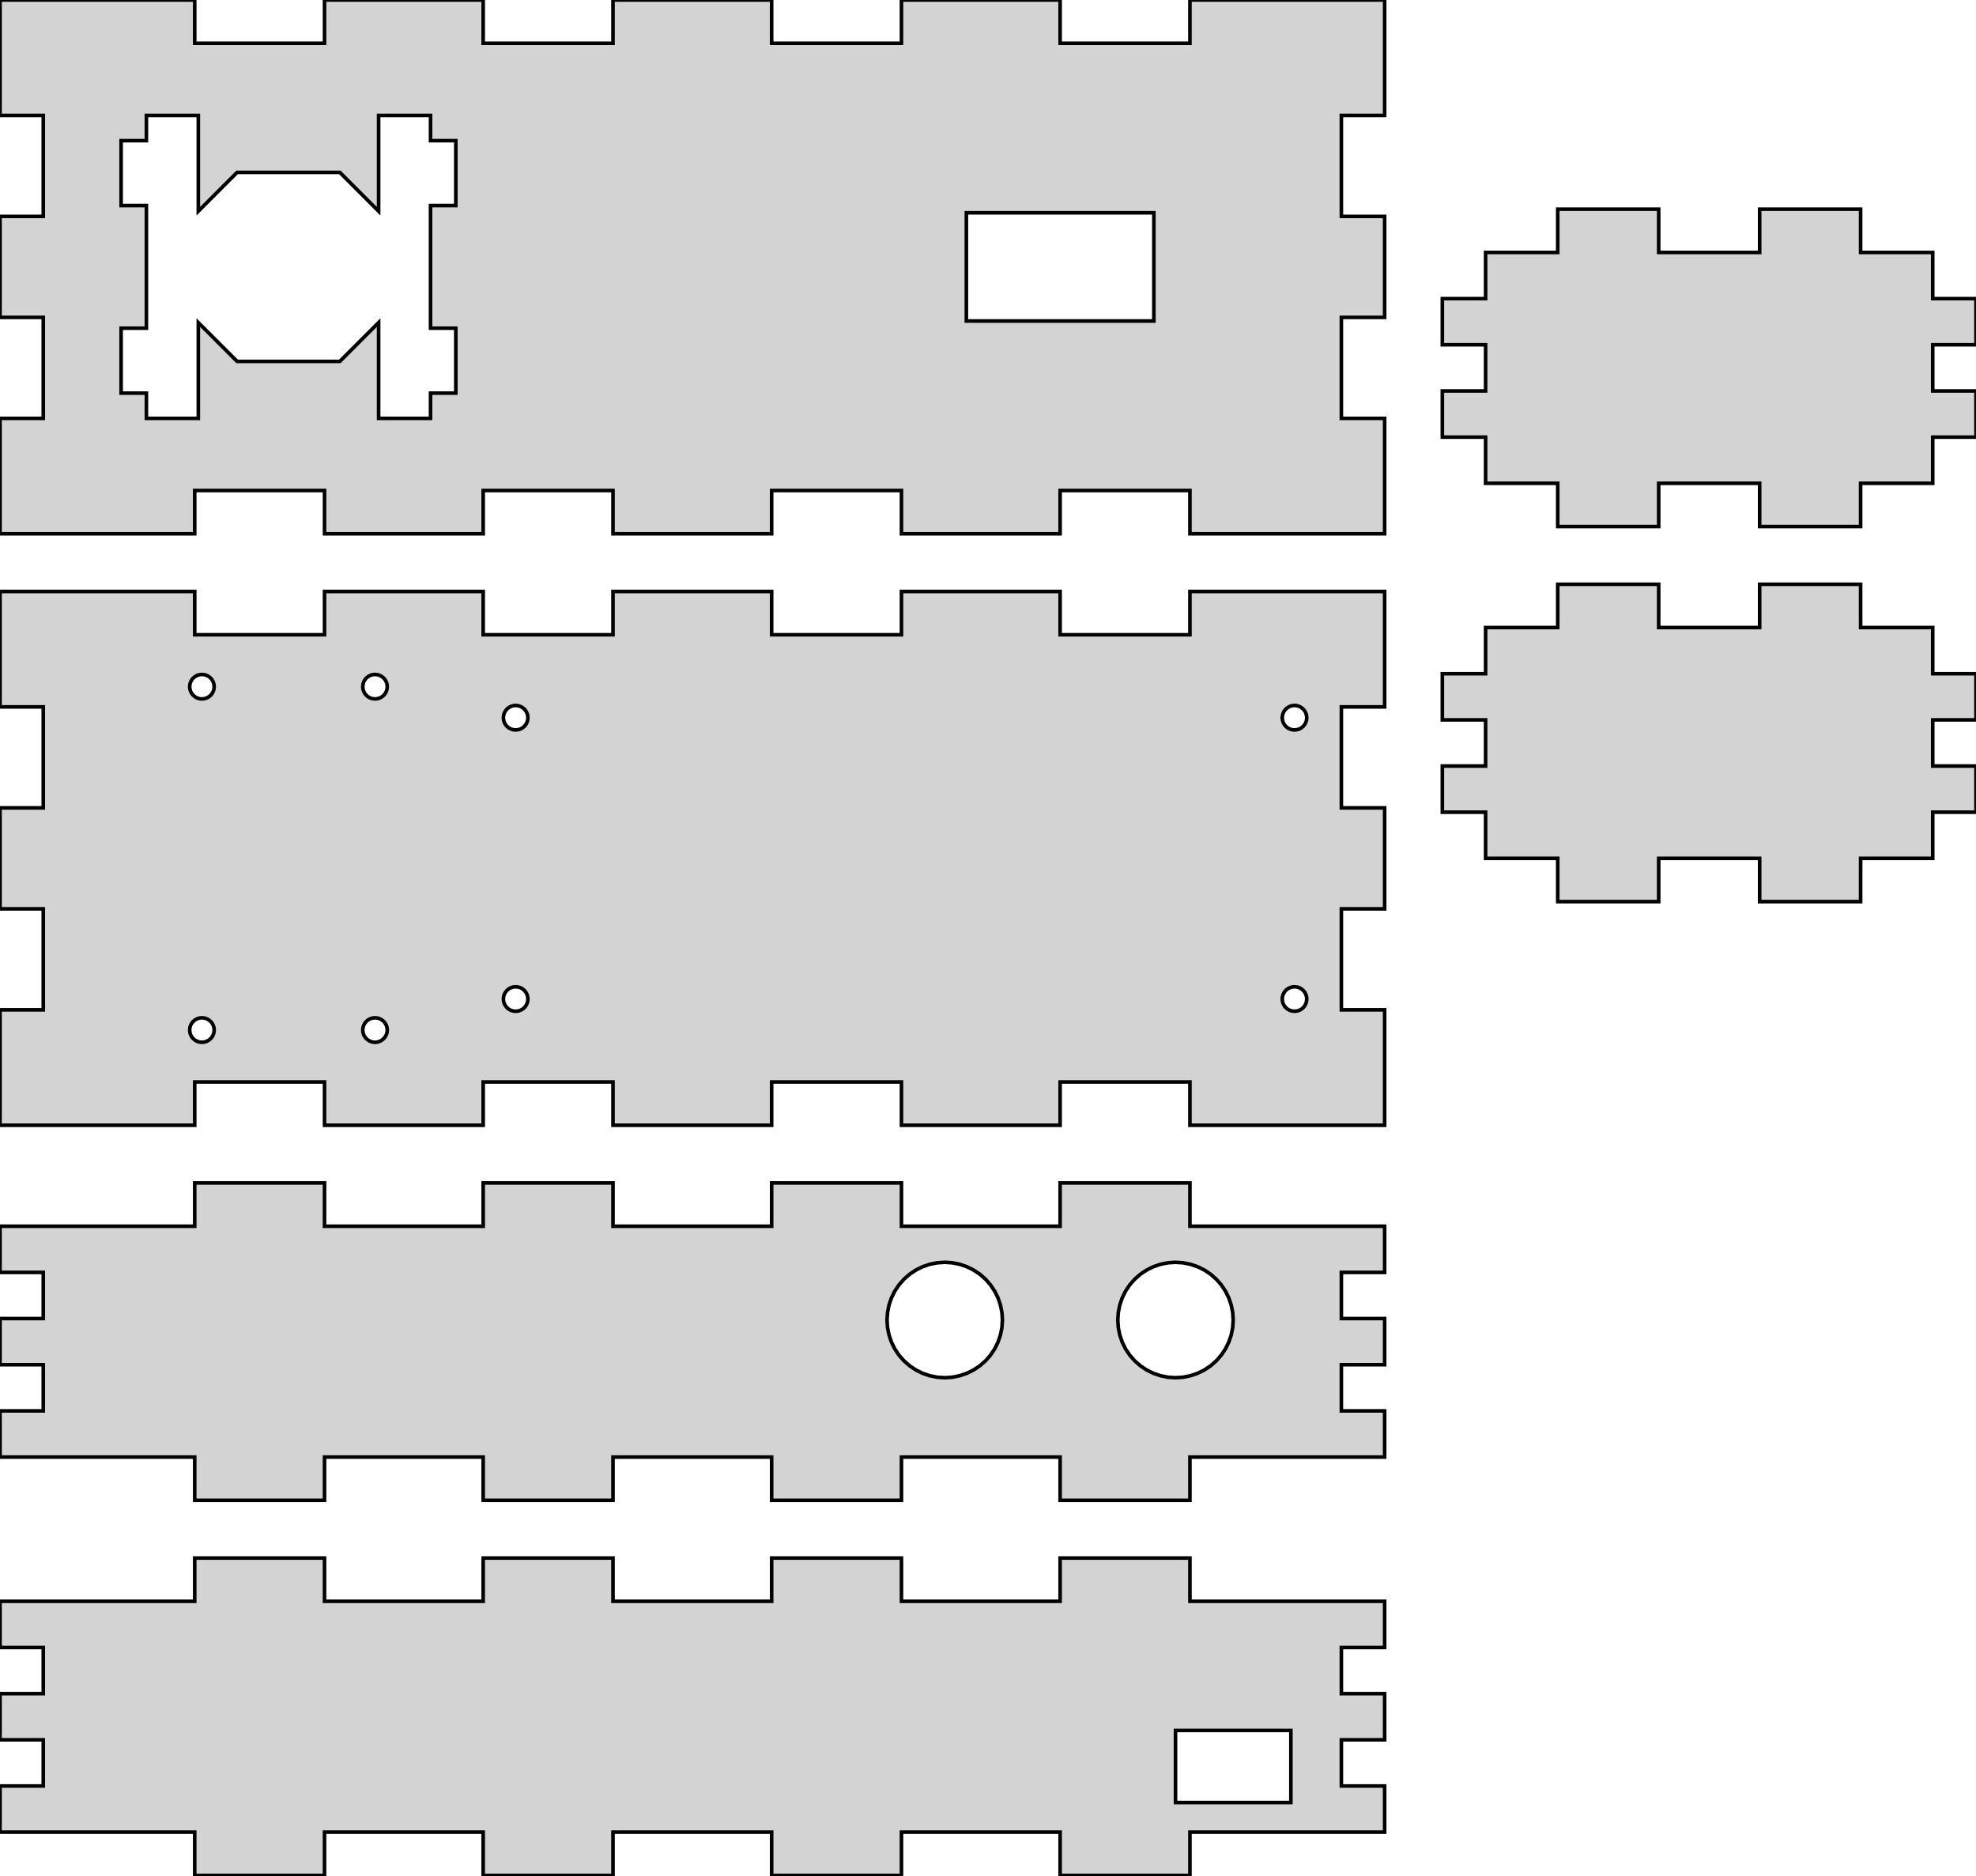
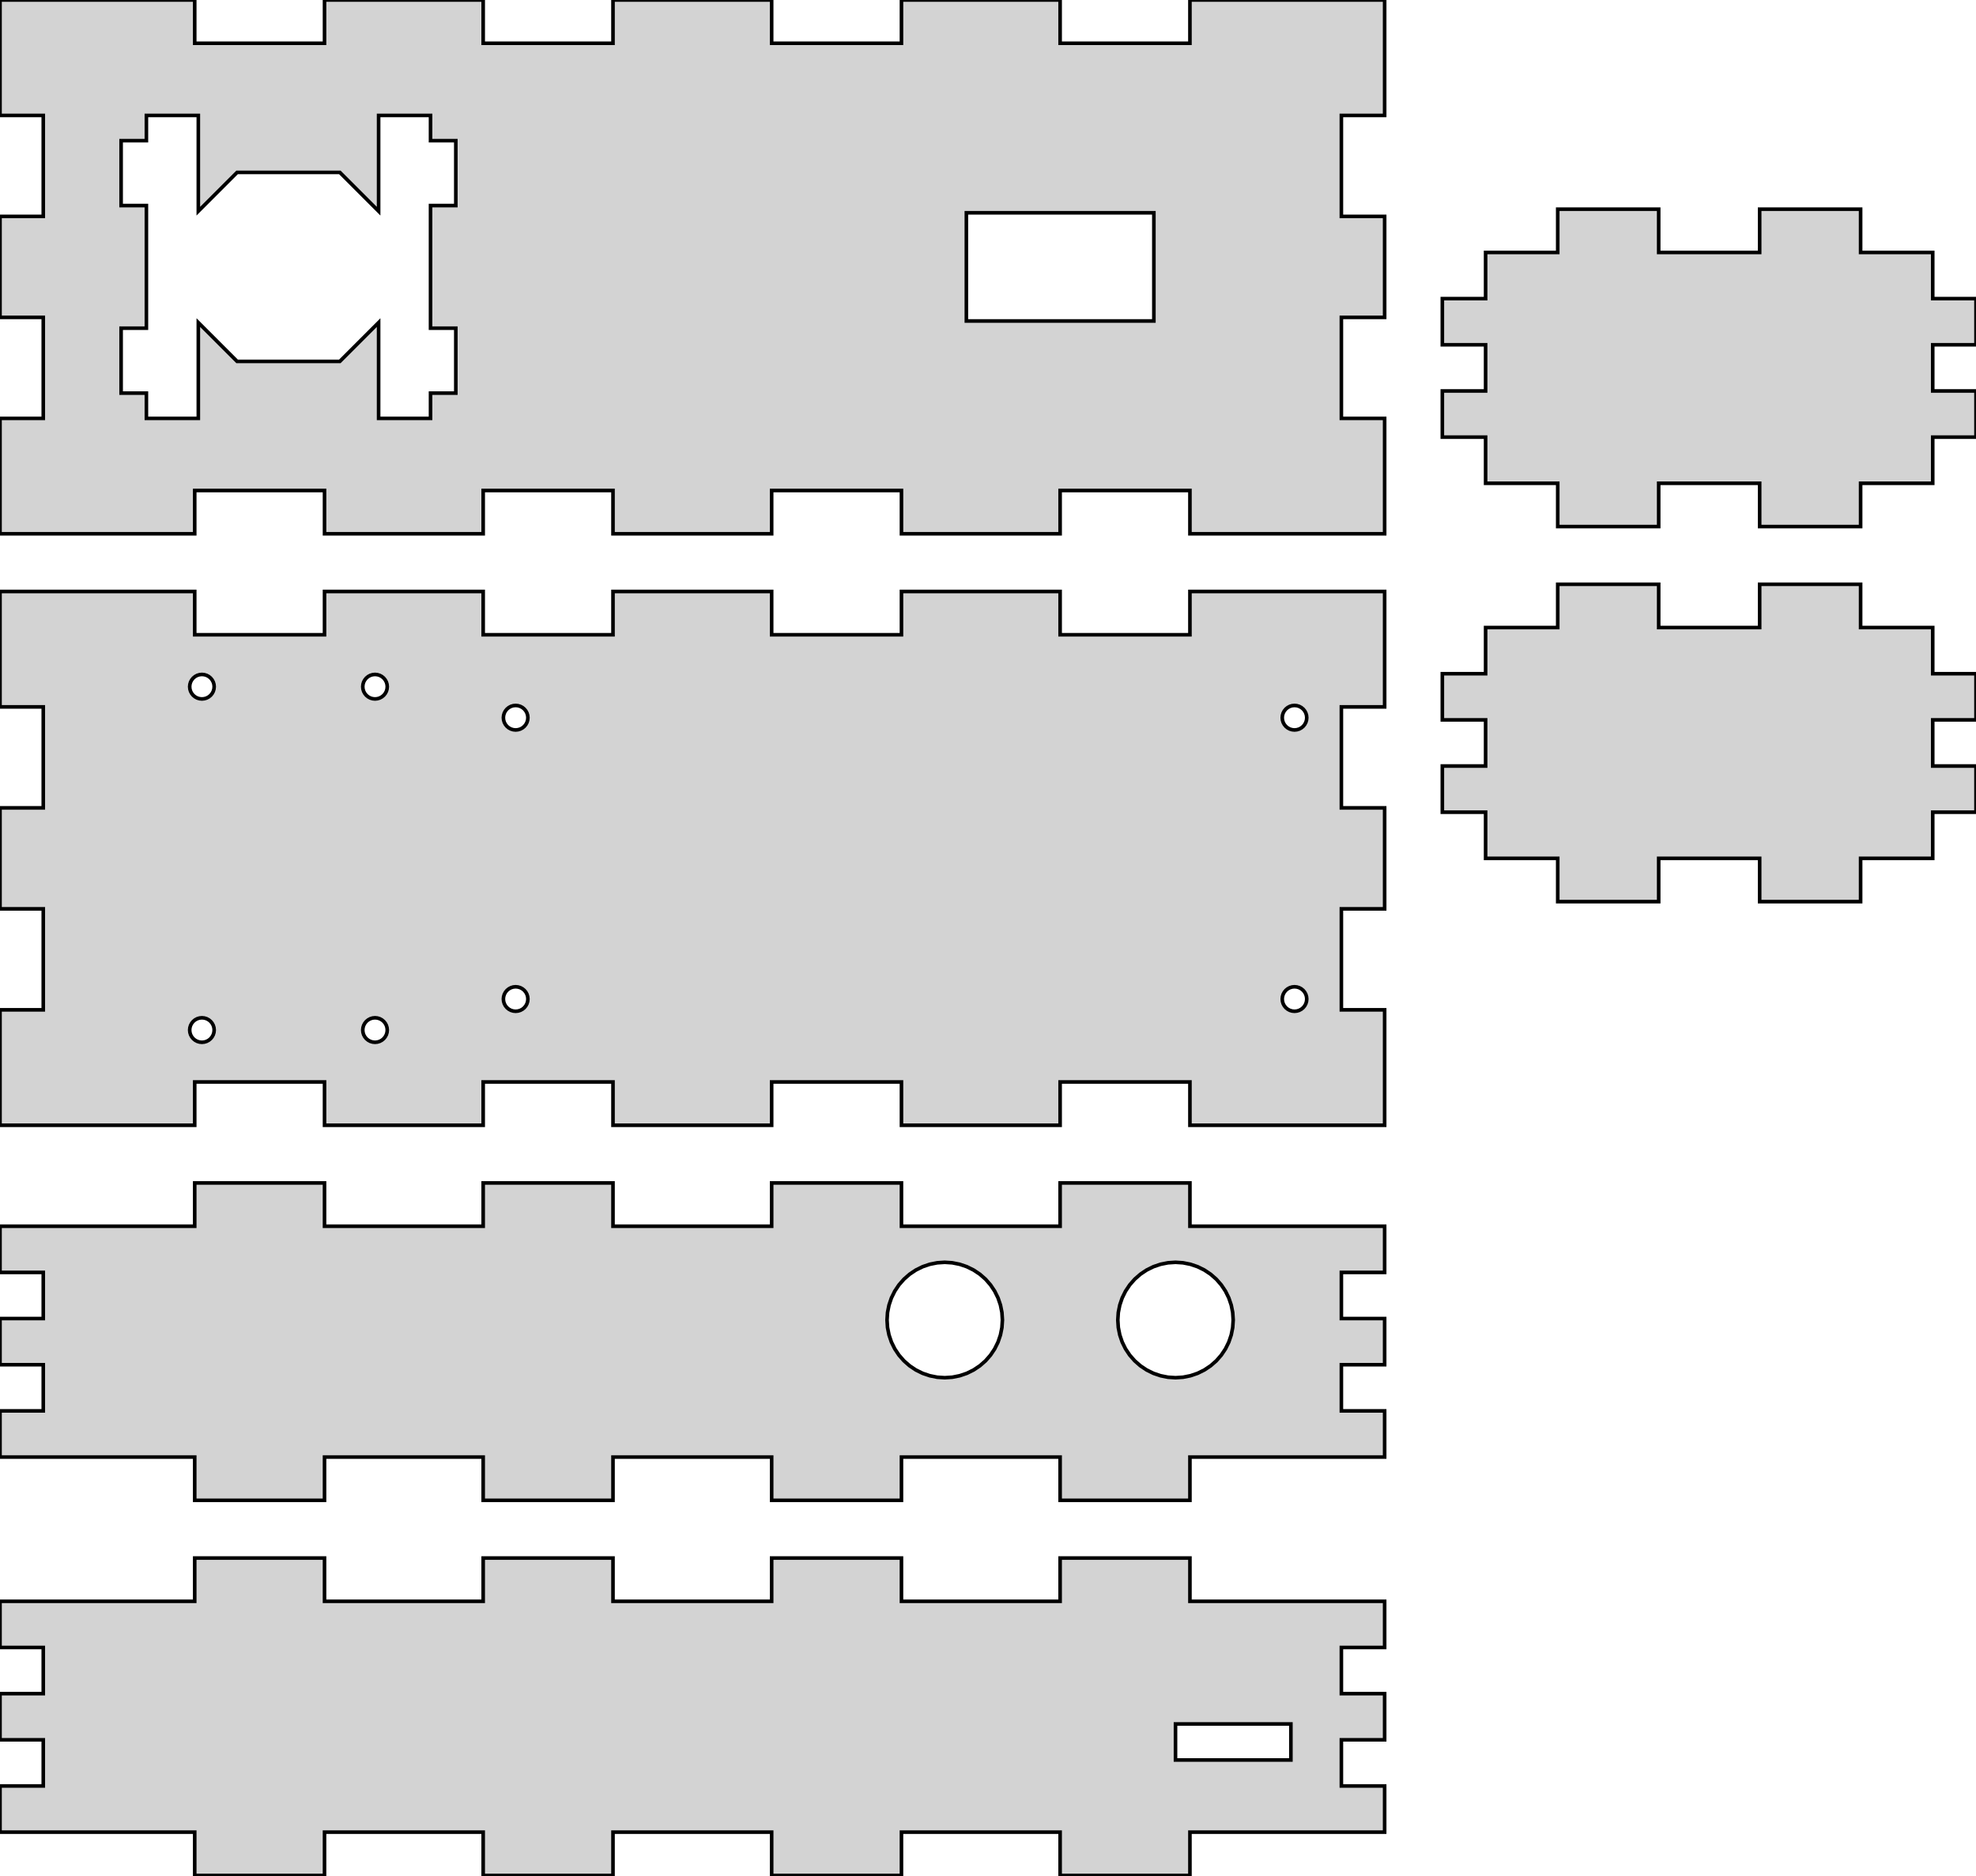
<svg xmlns="http://www.w3.org/2000/svg" width="274mm" height="260mm" viewBox="-96 -119 274 260" version="1.1">
-   <path d=" M -69,-51 L -51,-51 L -51,-45 L -29,-45 L -29,-51 L -11,-51  L -11,-45 L 11,-45 L 11,-51 L 29,-51 L 29,-45 L 51,-45  L 51,-51 L 69,-51 L 69,-45 L 96,-45 L 96,-61 L 90,-61  L 90,-75 L 96,-75 L 96,-89 L 90,-89 L 90,-103 L 96,-103  L 96,-119 L 69,-119 L 69,-113 L 51,-113 L 51,-119 L 29,-119  L 29,-113 L 11,-113 L 11,-119 L -11,-119 L -11,-113 L -29,-113  L -29,-119 L -51,-119 L -51,-113 L -69,-113 L -69,-119 L -96,-119  L -96,-103 L -90,-103 L -90,-89 L -96,-89 L -96,-75 L -90,-75  L -90,-61 L -96,-61 L -96,-45 L -69,-45 z M -75.7,-61 L -75.7,-64.5 L -79.205,-64.5 L -79.205,-73.5 L -75.7,-73.5 L -75.7,-90.5  L -79.205,-90.5 L -79.205,-99.5 L -75.7,-99.5 L -75.7,-103 L -68.5,-103 L -68.5,-89.723  L -63.123,-95.1 L -48.877,-95.1 L -43.5,-89.723 L -43.5,-103 L -36.3,-103 L -36.3,-99.5  L -32.795,-99.5 L -32.795,-90.5 L -36.3,-90.5 L -36.3,-73.5 L -32.795,-73.5 L -32.795,-64.5  L -36.3,-64.5 L -36.3,-61 L -43.5,-61 L -43.5,-74.277 L -48.877,-68.9 L -63.123,-68.9  L -68.5,-74.277 L -68.5,-61 z M 38,-74.5 L 38,-89.5 L 64,-89.5 L 64,-74.5 z M 134,-52 L 148,-52 L 148,-46 L 162,-46 L 162,-52 L 172,-52  L 172,-58.4 L 178,-58.4 L 178,-64.8 L 172,-64.8 L 172,-71.2 L 178,-71.2  L 178,-77.6 L 172,-77.6 L 172,-84 L 162,-84 L 162,-90 L 148,-90  L 148,-84 L 134,-84 L 134,-90 L 120,-90 L 120,-84 L 110,-84  L 110,-77.6 L 104,-77.6 L 104,-71.2 L 110,-71.2 L 110,-64.8 L 104,-64.8  L 104,-58.4 L 110,-58.4 L 110,-52 L 120,-52 L 120,-46 L 134,-46  z M 134,-0 L 148,-0 L 148,6 L 162,6 L 162,-0 L 172,-0  L 172,-6.4 L 178,-6.4 L 178,-12.8 L 172,-12.8 L 172,-19.2 L 178,-19.2  L 178,-25.6 L 172,-25.6 L 172,-32 L 162,-32 L 162,-38 L 148,-38  L 148,-32 L 134,-32 L 134,-38 L 120,-38 L 120,-32 L 110,-32  L 110,-25.6 L 104,-25.6 L 104,-19.2 L 110,-19.2 L 110,-12.8 L 104,-12.8  L 104,-6.4 L 110,-6.4 L 110,-0 L 120,-0 L 120,6 L 134,6  z M -69,31 L -51,31 L -51,37 L -29,37 L -29,31 L -11,31  L -11,37 L 11,37 L 11,31 L 29,31 L 29,37 L 51,37  L 51,31 L 69,31 L 69,37 L 96,37 L 96,21 L 90,21  L 90,7 L 96,7 L 96,-7 L 90,-7 L 90,-21 L 96,-21  L 96,-37 L 69,-37 L 69,-31 L 51,-31 L 51,-37 L 29,-37  L 29,-31 L 11,-31 L 11,-37 L -11,-37 L -11,-31 L -29,-31  L -29,-37 L -51,-37 L -51,-31 L -69,-31 L -69,-37 L -96,-37  L -96,-21 L -90,-21 L -90,-7 L -96,-7 L -96,7 L -90,7  L -90,21 L -96,21 L -96,37 L -69,37 z M -68.332,-22.133 L -68.651,-22.229 L -68.945,-22.387 L -69.202,-22.598 L -69.413,-22.855 L -69.571,-23.149  L -69.667,-23.468 L -69.7,-23.8 L -69.667,-24.132 L -69.571,-24.451 L -69.413,-24.744 L -69.202,-25.002  L -68.945,-25.213 L -68.651,-25.371 L -68.332,-25.467 L -68,-25.5 L -67.668,-25.467 L -67.349,-25.371  L -67.055,-25.213 L -66.798,-25.002 L -66.587,-24.744 L -66.429,-24.451 L -66.333,-24.132 L -66.3,-23.8  L -66.333,-23.468 L -66.429,-23.149 L -66.587,-22.855 L -66.798,-22.598 L -67.055,-22.387 L -67.349,-22.229  L -67.668,-22.133 L -68,-22.1 z M -44.332,-22.133 L -44.651,-22.229 L -44.944,-22.387 L -45.202,-22.598 L -45.413,-22.855 L -45.571,-23.149  L -45.667,-23.468 L -45.7,-23.8 L -45.667,-24.132 L -45.571,-24.451 L -45.413,-24.744 L -45.202,-25.002  L -44.944,-25.213 L -44.651,-25.371 L -44.332,-25.467 L -44,-25.5 L -43.668,-25.467 L -43.349,-25.371  L -43.056,-25.213 L -42.798,-25.002 L -42.587,-24.744 L -42.429,-24.451 L -42.333,-24.132 L -42.3,-23.8  L -42.333,-23.468 L -42.429,-23.149 L -42.587,-22.855 L -42.798,-22.598 L -43.056,-22.387 L -43.349,-22.229  L -43.668,-22.133 L -44,-22.1 z M 83.168,-17.833 L 82.849,-17.929 L 82.555,-18.087 L 82.298,-18.298 L 82.087,-18.555 L 81.929,-18.849  L 81.833,-19.168 L 81.8,-19.5 L 81.833,-19.832 L 81.929,-20.151 L 82.087,-20.445 L 82.298,-20.702  L 82.555,-20.913 L 82.849,-21.071 L 83.168,-21.167 L 83.5,-21.2 L 83.832,-21.167 L 84.151,-21.071  L 84.445,-20.913 L 84.702,-20.702 L 84.913,-20.445 L 85.071,-20.151 L 85.167,-19.832 L 85.2,-19.5  L 85.167,-19.168 L 85.071,-18.849 L 84.913,-18.555 L 84.702,-18.298 L 84.445,-18.087 L 84.151,-17.929  L 83.832,-17.833 L 83.5,-17.8 z M -24.832,-17.833 L -25.151,-17.929 L -25.445,-18.087 L -25.702,-18.298 L -25.913,-18.555 L -26.071,-18.849  L -26.167,-19.168 L -26.2,-19.5 L -26.167,-19.832 L -26.071,-20.151 L -25.913,-20.445 L -25.702,-20.702  L -25.445,-20.913 L -25.151,-21.071 L -24.832,-21.167 L -24.5,-21.2 L -24.168,-21.167 L -23.849,-21.071  L -23.555,-20.913 L -23.298,-20.702 L -23.087,-20.445 L -22.929,-20.151 L -22.833,-19.832 L -22.8,-19.5  L -22.833,-19.168 L -22.929,-18.849 L -23.087,-18.555 L -23.298,-18.298 L -23.555,-18.087 L -23.849,-17.929  L -24.168,-17.833 L -24.5,-17.8 z M -24.832,21.167 L -25.151,21.071 L -25.445,20.913 L -25.702,20.702 L -25.913,20.445 L -26.071,20.151  L -26.167,19.832 L -26.2,19.5 L -26.167,19.168 L -26.071,18.849 L -25.913,18.555 L -25.702,18.298  L -25.445,18.087 L -25.151,17.929 L -24.832,17.833 L -24.5,17.8 L -24.168,17.833 L -23.849,17.929  L -23.555,18.087 L -23.298,18.298 L -23.087,18.555 L -22.929,18.849 L -22.833,19.168 L -22.8,19.5  L -22.833,19.832 L -22.929,20.151 L -23.087,20.445 L -23.298,20.702 L -23.555,20.913 L -23.849,21.071  L -24.168,21.167 L -24.5,21.2 z M 83.168,21.167 L 82.849,21.071 L 82.555,20.913 L 82.298,20.702 L 82.087,20.445 L 81.929,20.151  L 81.833,19.832 L 81.8,19.5 L 81.833,19.168 L 81.929,18.849 L 82.087,18.555 L 82.298,18.298  L 82.555,18.087 L 82.849,17.929 L 83.168,17.833 L 83.5,17.8 L 83.832,17.833 L 84.151,17.929  L 84.445,18.087 L 84.702,18.298 L 84.913,18.555 L 85.071,18.849 L 85.167,19.168 L 85.2,19.5  L 85.167,19.832 L 85.071,20.151 L 84.913,20.445 L 84.702,20.702 L 84.445,20.913 L 84.151,21.071  L 83.832,21.167 L 83.5,21.2 z M -44.332,25.467 L -44.651,25.371 L -44.944,25.213 L -45.202,25.002 L -45.413,24.744 L -45.571,24.451  L -45.667,24.132 L -45.7,23.8 L -45.667,23.468 L -45.571,23.149 L -45.413,22.855 L -45.202,22.598  L -44.944,22.387 L -44.651,22.229 L -44.332,22.133 L -44,22.1 L -43.668,22.133 L -43.349,22.229  L -43.056,22.387 L -42.798,22.598 L -42.587,22.855 L -42.429,23.149 L -42.333,23.468 L -42.3,23.8  L -42.333,24.132 L -42.429,24.451 L -42.587,24.744 L -42.798,25.002 L -43.056,25.213 L -43.349,25.371  L -43.668,25.467 L -44,25.5 z M -68.332,25.467 L -68.651,25.371 L -68.945,25.213 L -69.202,25.002 L -69.413,24.744 L -69.571,24.451  L -69.667,24.132 L -69.7,23.8 L -69.667,23.468 L -69.571,23.149 L -69.413,22.855 L -69.202,22.598  L -68.945,22.387 L -68.651,22.229 L -68.332,22.133 L -68,22.1 L -67.668,22.133 L -67.349,22.229  L -67.055,22.387 L -66.798,22.598 L -66.587,22.855 L -66.429,23.149 L -66.333,23.468 L -66.3,23.8  L -66.333,24.132 L -66.429,24.451 L -66.587,24.744 L -66.798,25.002 L -67.055,25.213 L -67.349,25.371  L -67.668,25.467 L -68,25.5 z M -51,83 L -29,83 L -29,89 L -11,89 L -11,83 L 11,83  L 11,89 L 29,89 L 29,83 L 51,83 L 51,89 L 69,89  L 69,83 L 96,83 L 96,76.6 L 90,76.6 L 90,70.2 L 96,70.2  L 96,63.8 L 90,63.8 L 90,57.4 L 96,57.4 L 96,51 L 69,51  L 69,45 L 51,45 L 51,51 L 29,51 L 29,45 L 11,45  L 11,51 L -11,51 L -11,45 L -29,45 L -29,51 L -51,51  L -51,45 L -69,45 L -69,51 L -96,51 L -96,57.4 L -90,57.4  L -90,63.8 L -96,63.8 L -96,70.2 L -90,70.2 L -90,76.6 L -96,76.6  L -96,83 L -69,83 L -69,89 L -51,89 z M 65.956,71.932 L 64.929,71.727 L 63.938,71.391 L 63,70.928 L 62.13,70.347 L 61.343,69.657  L 60.653,68.87 L 60.072,68 L 59.609,67.061 L 59.273,66.071 L 59.068,65.044 L 59,64  L 59.068,62.956 L 59.273,61.929 L 59.609,60.938 L 60.072,60 L 60.653,59.13 L 61.343,58.343  L 62.13,57.653 L 63,57.072 L 63.938,56.609 L 64.929,56.273 L 65.956,56.069 L 67,56  L 68.044,56.069 L 69.07,56.273 L 70.061,56.609 L 71,57.072 L 71.87,57.653 L 72.657,58.343  L 73.347,59.13 L 73.928,60 L 74.391,60.938 L 74.727,61.929 L 74.931,62.956 L 75,64  L 74.931,65.044 L 74.727,66.071 L 74.391,67.061 L 73.928,68 L 73.347,68.87 L 72.657,69.657  L 71.87,70.347 L 71,70.928 L 70.061,71.391 L 69.07,71.727 L 68.044,71.932 L 67,72  z M 33.956,71.932 L 32.929,71.727 L 31.939,71.391 L 31,70.928 L 30.13,70.347 L 29.343,69.657  L 28.653,68.87 L 28.072,68 L 27.609,67.061 L 27.273,66.071 L 27.068,65.044 L 27,64  L 27.068,62.956 L 27.273,61.929 L 27.609,60.938 L 28.072,60 L 28.653,59.13 L 29.343,58.343  L 30.13,57.653 L 31,57.072 L 31.939,56.609 L 32.929,56.273 L 33.956,56.069 L 35,56  L 36.044,56.069 L 37.071,56.273 L 38.062,56.609 L 39,57.072 L 39.87,57.653 L 40.657,58.343  L 41.347,59.13 L 41.928,60 L 42.391,60.938 L 42.727,61.929 L 42.931,62.956 L 43,64  L 42.931,65.044 L 42.727,66.071 L 42.391,67.061 L 41.928,68 L 41.347,68.87 L 40.657,69.657  L 39.87,70.347 L 39,70.928 L 38.062,71.391 L 37.071,71.727 L 36.044,71.932 L 35,72  z M -51,135 L -29,135 L -29,141 L -11,141 L -11,135 L 11,135  L 11,141 L 29,141 L 29,135 L 51,135 L 51,141 L 69,141  L 69,135 L 96,135 L 96,128.6 L 90,128.6 L 90,122.2 L 96,122.2  L 96,115.8 L 90,115.8 L 90,109.4 L 96,109.4 L 96,103 L 69,103  L 69,97 L 51,97 L 51,103 L 29,103 L 29,97 L 11,97  L 11,103 L -11,103 L -11,97 L -29,97 L -29,103 L -51,103  L -51,97 L -69,97 L -69,103 L -96,103 L -96,109.4 L -90,109.4  L -90,115.8 L -96,115.8 L -96,122.2 L -90,122.2 L -90,128.6 L -96,128.6  L -96,135 L -69,135 L -69,141 L -51,141 z M 67,130.9 L 67,120.9 L 83,120.9 L 83,130.9 z " stroke="black" fill="lightgray" stroke-width="0.5" />
+   <path d=" M -69,-51 L -51,-51 L -51,-45 L -29,-45 L -29,-51 L -11,-51  L -11,-45 L 11,-45 L 11,-51 L 29,-51 L 29,-45 L 51,-45  L 51,-51 L 69,-51 L 69,-45 L 96,-45 L 96,-61 L 90,-61  L 90,-75 L 96,-75 L 96,-89 L 90,-89 L 90,-103 L 96,-103  L 96,-119 L 69,-119 L 69,-113 L 51,-113 L 51,-119 L 29,-119  L 29,-113 L 11,-113 L 11,-119 L -11,-119 L -11,-113 L -29,-113  L -29,-119 L -51,-119 L -51,-113 L -69,-113 L -69,-119 L -96,-119  L -96,-103 L -90,-103 L -90,-89 L -96,-89 L -96,-75 L -90,-75  L -90,-61 L -96,-61 L -96,-45 L -69,-45 z M -75.7,-61 L -75.7,-64.5 L -79.205,-64.5 L -79.205,-73.5 L -75.7,-73.5 L -75.7,-90.5  L -79.205,-90.5 L -79.205,-99.5 L -75.7,-99.5 L -75.7,-103 L -68.5,-103 L -68.5,-89.723  L -63.123,-95.1 L -48.877,-95.1 L -43.5,-89.723 L -43.5,-103 L -36.3,-103 L -36.3,-99.5  L -32.795,-99.5 L -32.795,-90.5 L -36.3,-90.5 L -36.3,-73.5 L -32.795,-73.5 L -32.795,-64.5  L -36.3,-64.5 L -36.3,-61 L -43.5,-61 L -43.5,-74.277 L -48.877,-68.9 L -63.123,-68.9  L -68.5,-74.277 L -68.5,-61 z M 38,-74.5 L 38,-89.5 L 64,-89.5 L 64,-74.5 z M 134,-52 L 148,-52 L 148,-46 L 162,-46 L 162,-52 L 172,-52  L 172,-58.4 L 178,-58.4 L 178,-64.8 L 172,-64.8 L 172,-71.2 L 178,-71.2  L 178,-77.6 L 172,-77.6 L 172,-84 L 162,-84 L 162,-90 L 148,-90  L 148,-84 L 134,-84 L 134,-90 L 120,-90 L 120,-84 L 110,-84  L 110,-77.6 L 104,-77.6 L 104,-71.2 L 110,-71.2 L 110,-64.8 L 104,-64.8  L 104,-58.4 L 110,-58.4 L 110,-52 L 120,-52 L 120,-46 L 134,-46  z M 134,-0 L 148,-0 L 148,6 L 162,6 L 162,-0 L 172,-0  L 172,-6.4 L 178,-6.4 L 178,-12.8 L 172,-12.8 L 172,-19.2 L 178,-19.2  L 178,-25.6 L 172,-25.6 L 172,-32 L 162,-32 L 162,-38 L 148,-38  L 148,-32 L 134,-32 L 134,-38 L 120,-38 L 120,-32 L 110,-32  L 110,-25.6 L 104,-25.6 L 104,-19.2 L 110,-19.2 L 110,-12.8 L 104,-12.8  L 104,-6.4 L 110,-6.4 L 110,-0 L 120,-0 L 120,6 L 134,6  z M -69,31 L -51,31 L -51,37 L -29,37 L -29,31 L -11,31  L -11,37 L 11,37 L 11,31 L 29,31 L 29,37 L 51,37  L 51,31 L 69,31 L 69,37 L 96,37 L 96,21 L 90,21  L 90,7 L 96,7 L 96,-7 L 90,-7 L 90,-21 L 96,-21  L 96,-37 L 69,-37 L 69,-31 L 51,-31 L 51,-37 L 29,-37  L 29,-31 L 11,-31 L 11,-37 L -11,-37 L -11,-31 L -29,-31  L -29,-37 L -51,-37 L -51,-31 L -69,-31 L -69,-37 L -96,-37  L -96,-21 L -90,-21 L -90,-7 L -96,-7 L -96,7 L -90,7  L -90,21 L -96,21 L -96,37 L -69,37 z M -68.332,-22.133 L -68.651,-22.229 L -68.945,-22.387 L -69.202,-22.598 L -69.413,-22.855 L -69.571,-23.149  L -69.667,-23.468 L -69.7,-23.8 L -69.667,-24.132 L -69.571,-24.451 L -69.413,-24.744 L -69.202,-25.002  L -68.945,-25.213 L -68.651,-25.371 L -68.332,-25.467 L -68,-25.5 L -67.668,-25.467 L -67.349,-25.371  L -67.055,-25.213 L -66.798,-25.002 L -66.587,-24.744 L -66.429,-24.451 L -66.333,-24.132 L -66.3,-23.8  L -66.333,-23.468 L -66.429,-23.149 L -66.587,-22.855 L -66.798,-22.598 L -67.055,-22.387 L -67.349,-22.229  L -67.668,-22.133 L -68,-22.1 z M -44.332,-22.133 L -44.651,-22.229 L -44.944,-22.387 L -45.202,-22.598 L -45.413,-22.855 L -45.571,-23.149  L -45.667,-23.468 L -45.7,-23.8 L -45.667,-24.132 L -45.571,-24.451 L -45.413,-24.744 L -45.202,-25.002  L -44.944,-25.213 L -44.651,-25.371 L -44.332,-25.467 L -44,-25.5 L -43.668,-25.467 L -43.349,-25.371  L -43.056,-25.213 L -42.798,-25.002 L -42.587,-24.744 L -42.429,-24.451 L -42.333,-24.132 L -42.3,-23.8  L -42.333,-23.468 L -42.429,-23.149 L -42.587,-22.855 L -42.798,-22.598 L -43.056,-22.387 L -43.349,-22.229  L -43.668,-22.133 L -44,-22.1 z M 83.168,-17.833 L 82.849,-17.929 L 82.555,-18.087 L 82.298,-18.298 L 82.087,-18.555 L 81.929,-18.849  L 81.833,-19.168 L 81.8,-19.5 L 81.833,-19.832 L 81.929,-20.151 L 82.087,-20.445 L 82.298,-20.702  L 82.555,-20.913 L 82.849,-21.071 L 83.168,-21.167 L 83.5,-21.2 L 83.832,-21.167 L 84.151,-21.071  L 84.445,-20.913 L 84.702,-20.702 L 84.913,-20.445 L 85.071,-20.151 L 85.167,-19.832 L 85.2,-19.5  L 85.167,-19.168 L 85.071,-18.849 L 84.913,-18.555 L 84.702,-18.298 L 84.445,-18.087 L 84.151,-17.929  L 83.832,-17.833 L 83.5,-17.8 z M -24.832,-17.833 L -25.151,-17.929 L -25.445,-18.087 L -25.702,-18.298 L -25.913,-18.555 L -26.071,-18.849  L -26.167,-19.168 L -26.2,-19.5 L -26.167,-19.832 L -26.071,-20.151 L -25.913,-20.445 L -25.702,-20.702  L -25.445,-20.913 L -25.151,-21.071 L -24.832,-21.167 L -24.5,-21.2 L -24.168,-21.167 L -23.849,-21.071  L -23.555,-20.913 L -23.298,-20.702 L -23.087,-20.445 L -22.929,-20.151 L -22.833,-19.832 L -22.8,-19.5  L -22.833,-19.168 L -22.929,-18.849 L -23.087,-18.555 L -23.298,-18.298 L -23.555,-18.087 L -23.849,-17.929  L -24.168,-17.833 L -24.5,-17.8 z M -24.832,21.167 L -25.151,21.071 L -25.445,20.913 L -25.702,20.702 L -25.913,20.445 L -26.071,20.151  L -26.167,19.832 L -26.2,19.5 L -26.167,19.168 L -26.071,18.849 L -25.913,18.555 L -25.702,18.298  L -25.445,18.087 L -25.151,17.929 L -24.832,17.833 L -24.5,17.8 L -24.168,17.833 L -23.849,17.929  L -23.555,18.087 L -23.298,18.298 L -23.087,18.555 L -22.929,18.849 L -22.833,19.168 L -22.8,19.5  L -22.833,19.832 L -22.929,20.151 L -23.087,20.445 L -23.298,20.702 L -23.555,20.913 L -23.849,21.071  L -24.168,21.167 L -24.5,21.2 z M 83.168,21.167 L 82.849,21.071 L 82.555,20.913 L 82.298,20.702 L 82.087,20.445 L 81.929,20.151  L 81.833,19.832 L 81.8,19.5 L 81.833,19.168 L 81.929,18.849 L 82.087,18.555 L 82.298,18.298  L 82.555,18.087 L 82.849,17.929 L 83.168,17.833 L 83.5,17.8 L 83.832,17.833 L 84.151,17.929  L 84.445,18.087 L 84.702,18.298 L 84.913,18.555 L 85.071,18.849 L 85.167,19.168 L 85.2,19.5  L 85.167,19.832 L 85.071,20.151 L 84.913,20.445 L 84.702,20.702 L 84.445,20.913 L 84.151,21.071  L 83.832,21.167 L 83.5,21.2 z M -44.332,25.467 L -44.651,25.371 L -44.944,25.213 L -45.202,25.002 L -45.413,24.744 L -45.571,24.451  L -45.667,24.132 L -45.7,23.8 L -45.667,23.468 L -45.571,23.149 L -45.413,22.855 L -45.202,22.598  L -44.944,22.387 L -44.651,22.229 L -44.332,22.133 L -44,22.1 L -43.668,22.133 L -43.349,22.229  L -43.056,22.387 L -42.798,22.598 L -42.587,22.855 L -42.429,23.149 L -42.333,23.468 L -42.3,23.8  L -42.333,24.132 L -42.429,24.451 L -42.587,24.744 L -42.798,25.002 L -43.056,25.213 L -43.349,25.371  L -43.668,25.467 L -44,25.5 z M -68.332,25.467 L -68.651,25.371 L -68.945,25.213 L -69.202,25.002 L -69.413,24.744 L -69.571,24.451  L -69.667,24.132 L -69.7,23.8 L -69.667,23.468 L -69.571,23.149 L -69.413,22.855 L -69.202,22.598  L -68.945,22.387 L -68.651,22.229 L -68.332,22.133 L -68,22.1 L -67.668,22.133 L -67.349,22.229  L -67.055,22.387 L -66.798,22.598 L -66.587,22.855 L -66.429,23.149 L -66.333,23.468 L -66.3,23.8  L -66.333,24.132 L -66.429,24.451 L -66.587,24.744 L -66.798,25.002 L -67.055,25.213 L -67.349,25.371  L -67.668,25.467 L -68,25.5 z M -51,83 L -29,83 L -29,89 L -11,89 L -11,83 L 11,83  L 11,89 L 29,89 L 29,83 L 51,83 L 51,89 L 69,89  L 69,83 L 96,83 L 96,76.6 L 90,76.6 L 90,70.2 L 96,70.2  L 96,63.8 L 90,63.8 L 90,57.4 L 96,57.4 L 96,51 L 69,51  L 69,45 L 51,45 L 51,51 L 29,51 L 29,45 L 11,45  L 11,51 L -11,51 L -11,45 L -29,45 L -29,51 L -51,51  L -51,45 L -69,45 L -69,51 L -96,51 L -96,57.4 L -90,57.4  L -90,63.8 L -96,63.8 L -96,70.2 L -90,70.2 L -90,76.6 L -96,76.6  L -96,83 L -69,83 L -69,89 L -51,89 z M 65.956,71.932 L 64.929,71.727 L 63.938,71.391 L 63,70.928 L 62.13,70.347 L 61.343,69.657  L 60.653,68.87 L 60.072,68 L 59.609,67.061 L 59.273,66.071 L 59.068,65.044 L 59,64  L 59.068,62.956 L 59.273,61.929 L 59.609,60.938 L 60.072,60 L 60.653,59.13 L 61.343,58.343  L 62.13,57.653 L 63,57.072 L 63.938,56.609 L 64.929,56.273 L 65.956,56.069 L 67,56  L 68.044,56.069 L 69.07,56.273 L 70.061,56.609 L 71,57.072 L 71.87,57.653 L 72.657,58.343  L 73.347,59.13 L 73.928,60 L 74.391,60.938 L 74.727,61.929 L 74.931,62.956 L 75,64  L 74.931,65.044 L 74.727,66.071 L 74.391,67.061 L 73.928,68 L 73.347,68.87 L 72.657,69.657  L 71.87,70.347 L 71,70.928 L 70.061,71.391 L 69.07,71.727 L 68.044,71.932 L 67,72  z M 33.956,71.932 L 32.929,71.727 L 31.939,71.391 L 31,70.928 L 30.13,70.347 L 29.343,69.657  L 28.653,68.87 L 28.072,68 L 27.609,67.061 L 27.273,66.071 L 27.068,65.044 L 27,64  L 27.068,62.956 L 27.273,61.929 L 27.609,60.938 L 28.072,60 L 28.653,59.13 L 29.343,58.343  L 30.13,57.653 L 31,57.072 L 31.939,56.609 L 32.929,56.273 L 33.956,56.069 L 35,56  L 36.044,56.069 L 37.071,56.273 L 38.062,56.609 L 39,57.072 L 39.87,57.653 L 40.657,58.343  L 41.347,59.13 L 41.928,60 L 42.391,60.938 L 42.727,61.929 L 42.931,62.956 L 43,64  L 42.931,65.044 L 42.727,66.071 L 42.391,67.061 L 41.928,68 L 41.347,68.87 L 40.657,69.657  L 39.87,70.347 L 39,70.928 L 38.062,71.391 L 37.071,71.727 L 36.044,71.932 L 35,72  z M -51,135 L -29,135 L -29,141 L -11,141 L -11,135 L 11,135  L 11,141 L 29,141 L 29,135 L 51,135 L 51,141 L 69,141  L 69,135 L 96,135 L 96,128.6 L 90,128.6 L 90,122.2 L 96,122.2  L 96,115.8 L 90,115.8 L 90,109.4 L 96,109.4 L 96,103 L 69,103  L 69,97 L 51,97 L 51,103 L 29,103 L 29,97 L 11,97  L 11,103 L -11,103 L -11,97 L -29,97 L -29,103 L -51,103  L -51,97 L -69,97 L -69,103 L -96,103 L -96,109.4 L -90,109.4  L -90,115.8 L -96,115.8 L -96,122.2 L -90,122.2 L -90,128.6 L -96,128.6  L -96,135 L -69,135 L -69,141 L -51,141 z M 67,125 L 67,120 L 83,120 L 83,125 z " stroke="black" fill="lightgray" stroke-width="0.5" />
</svg>
